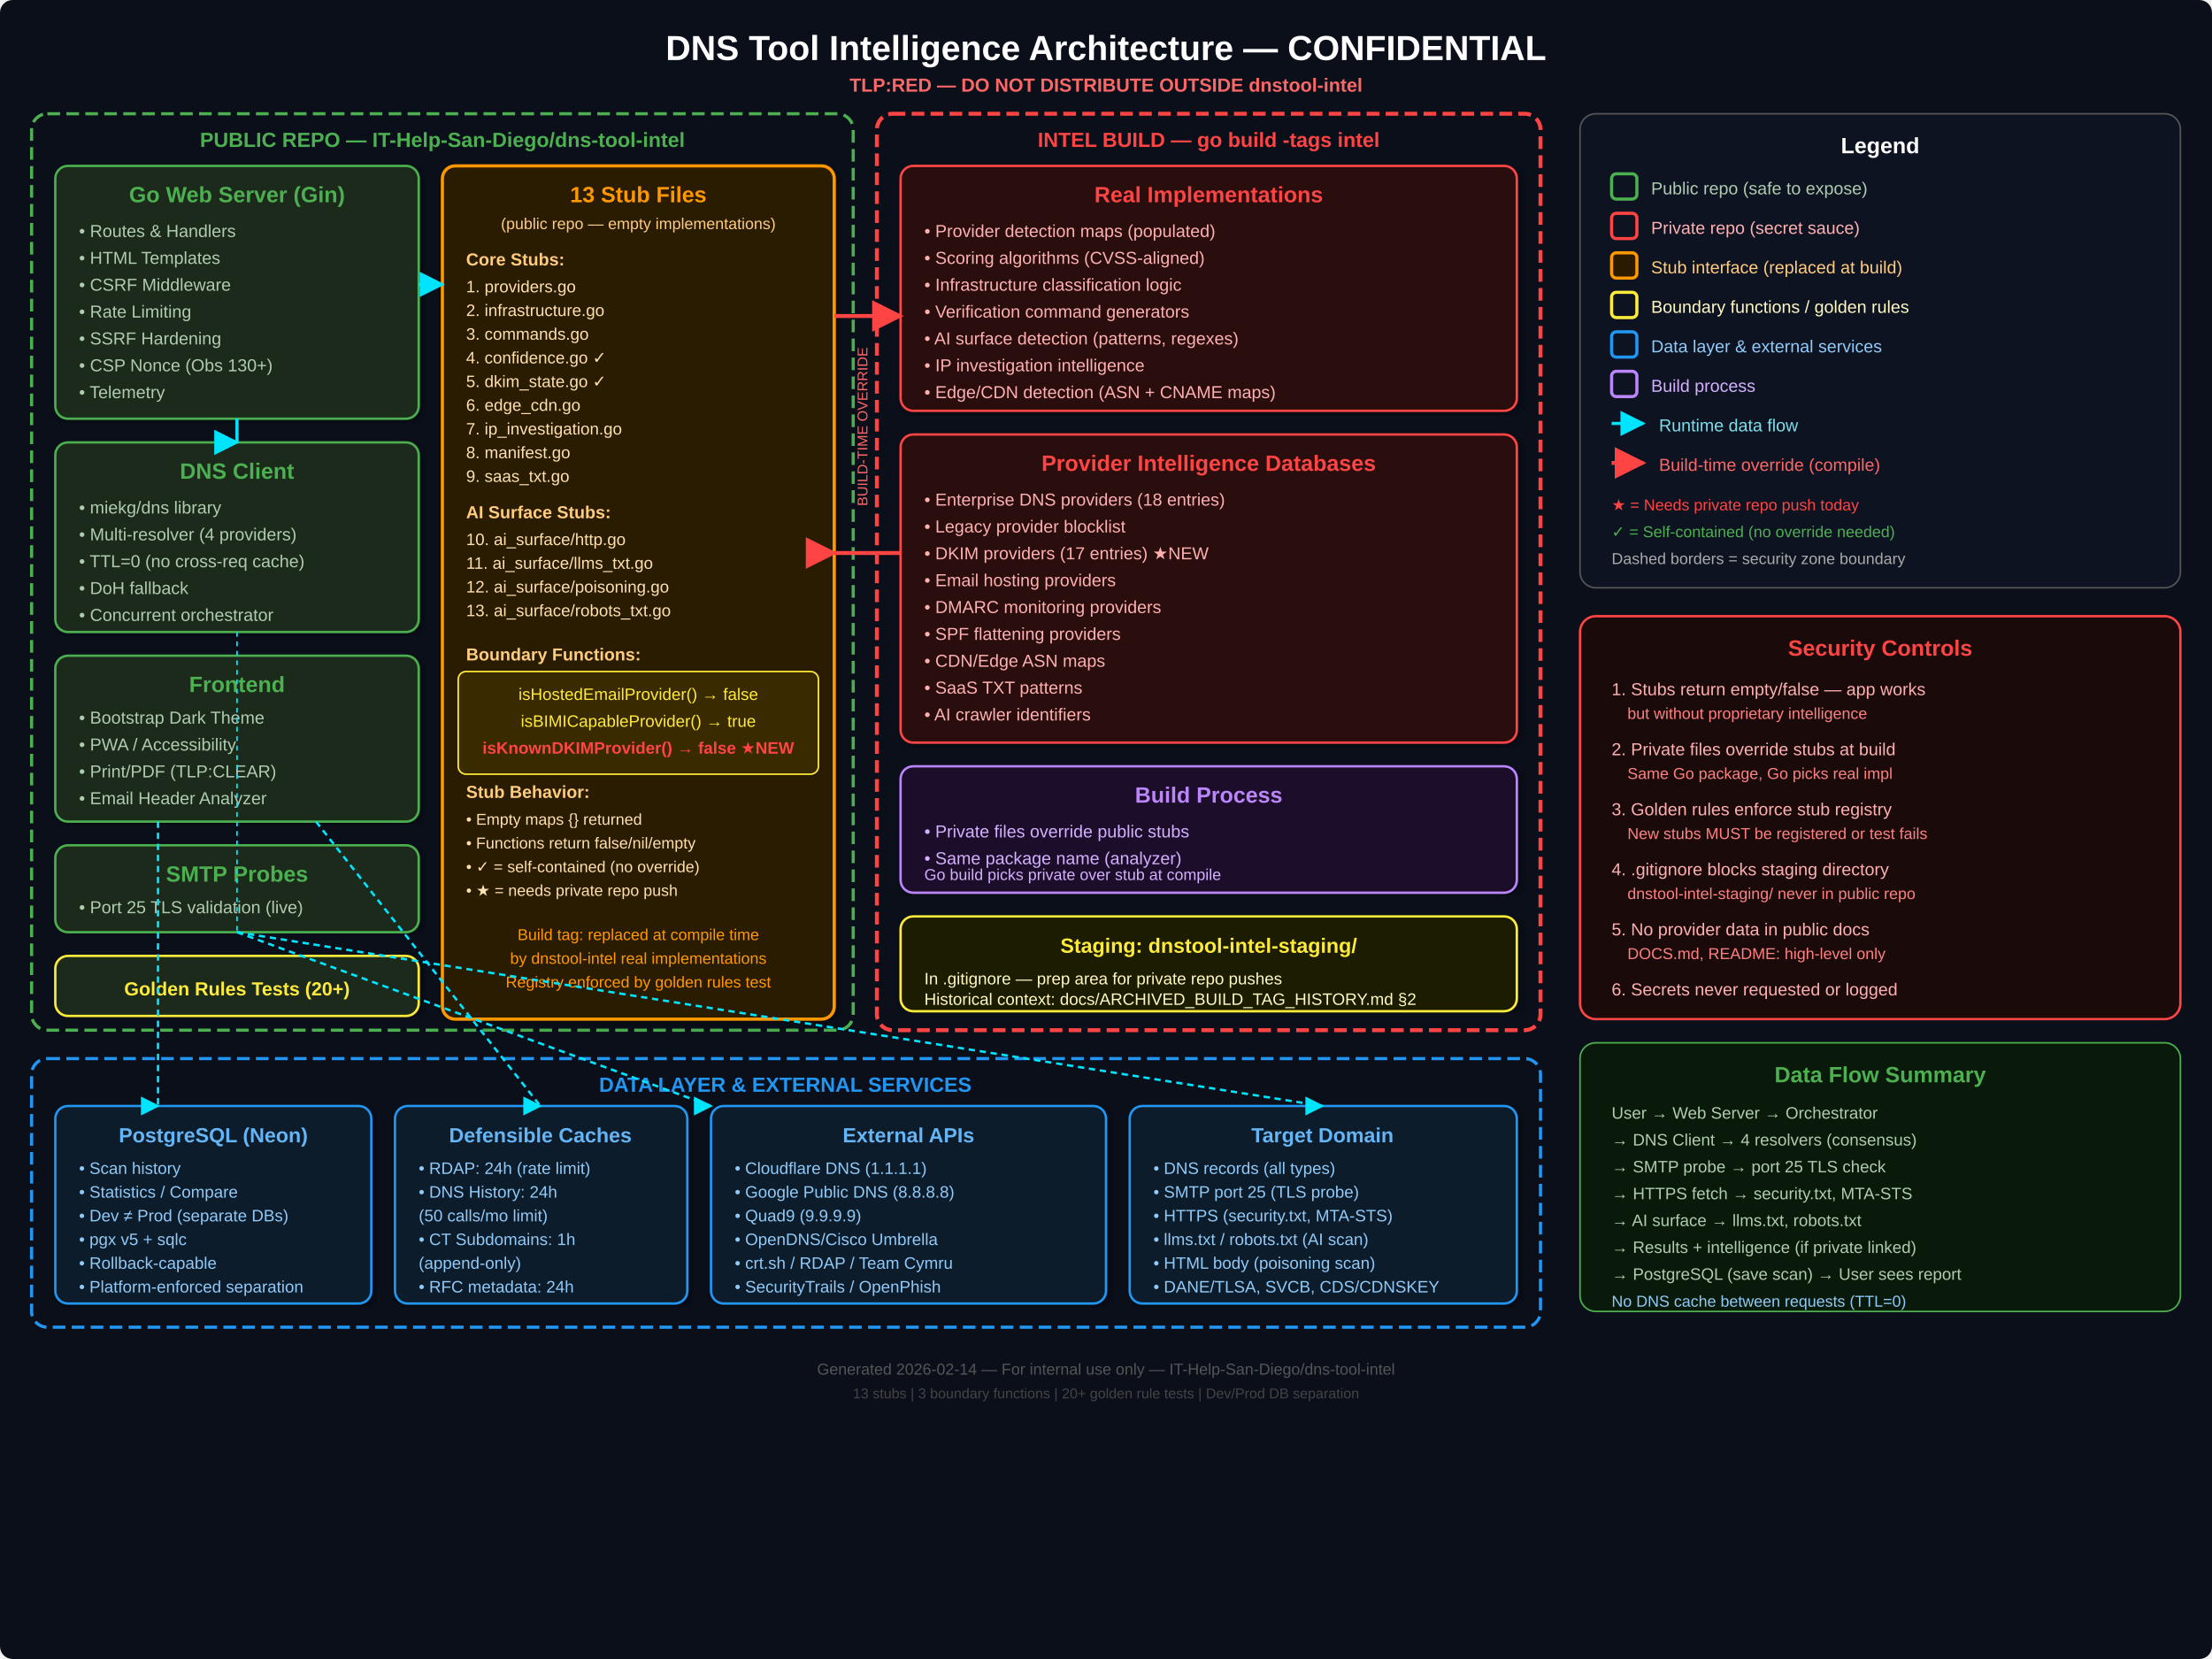
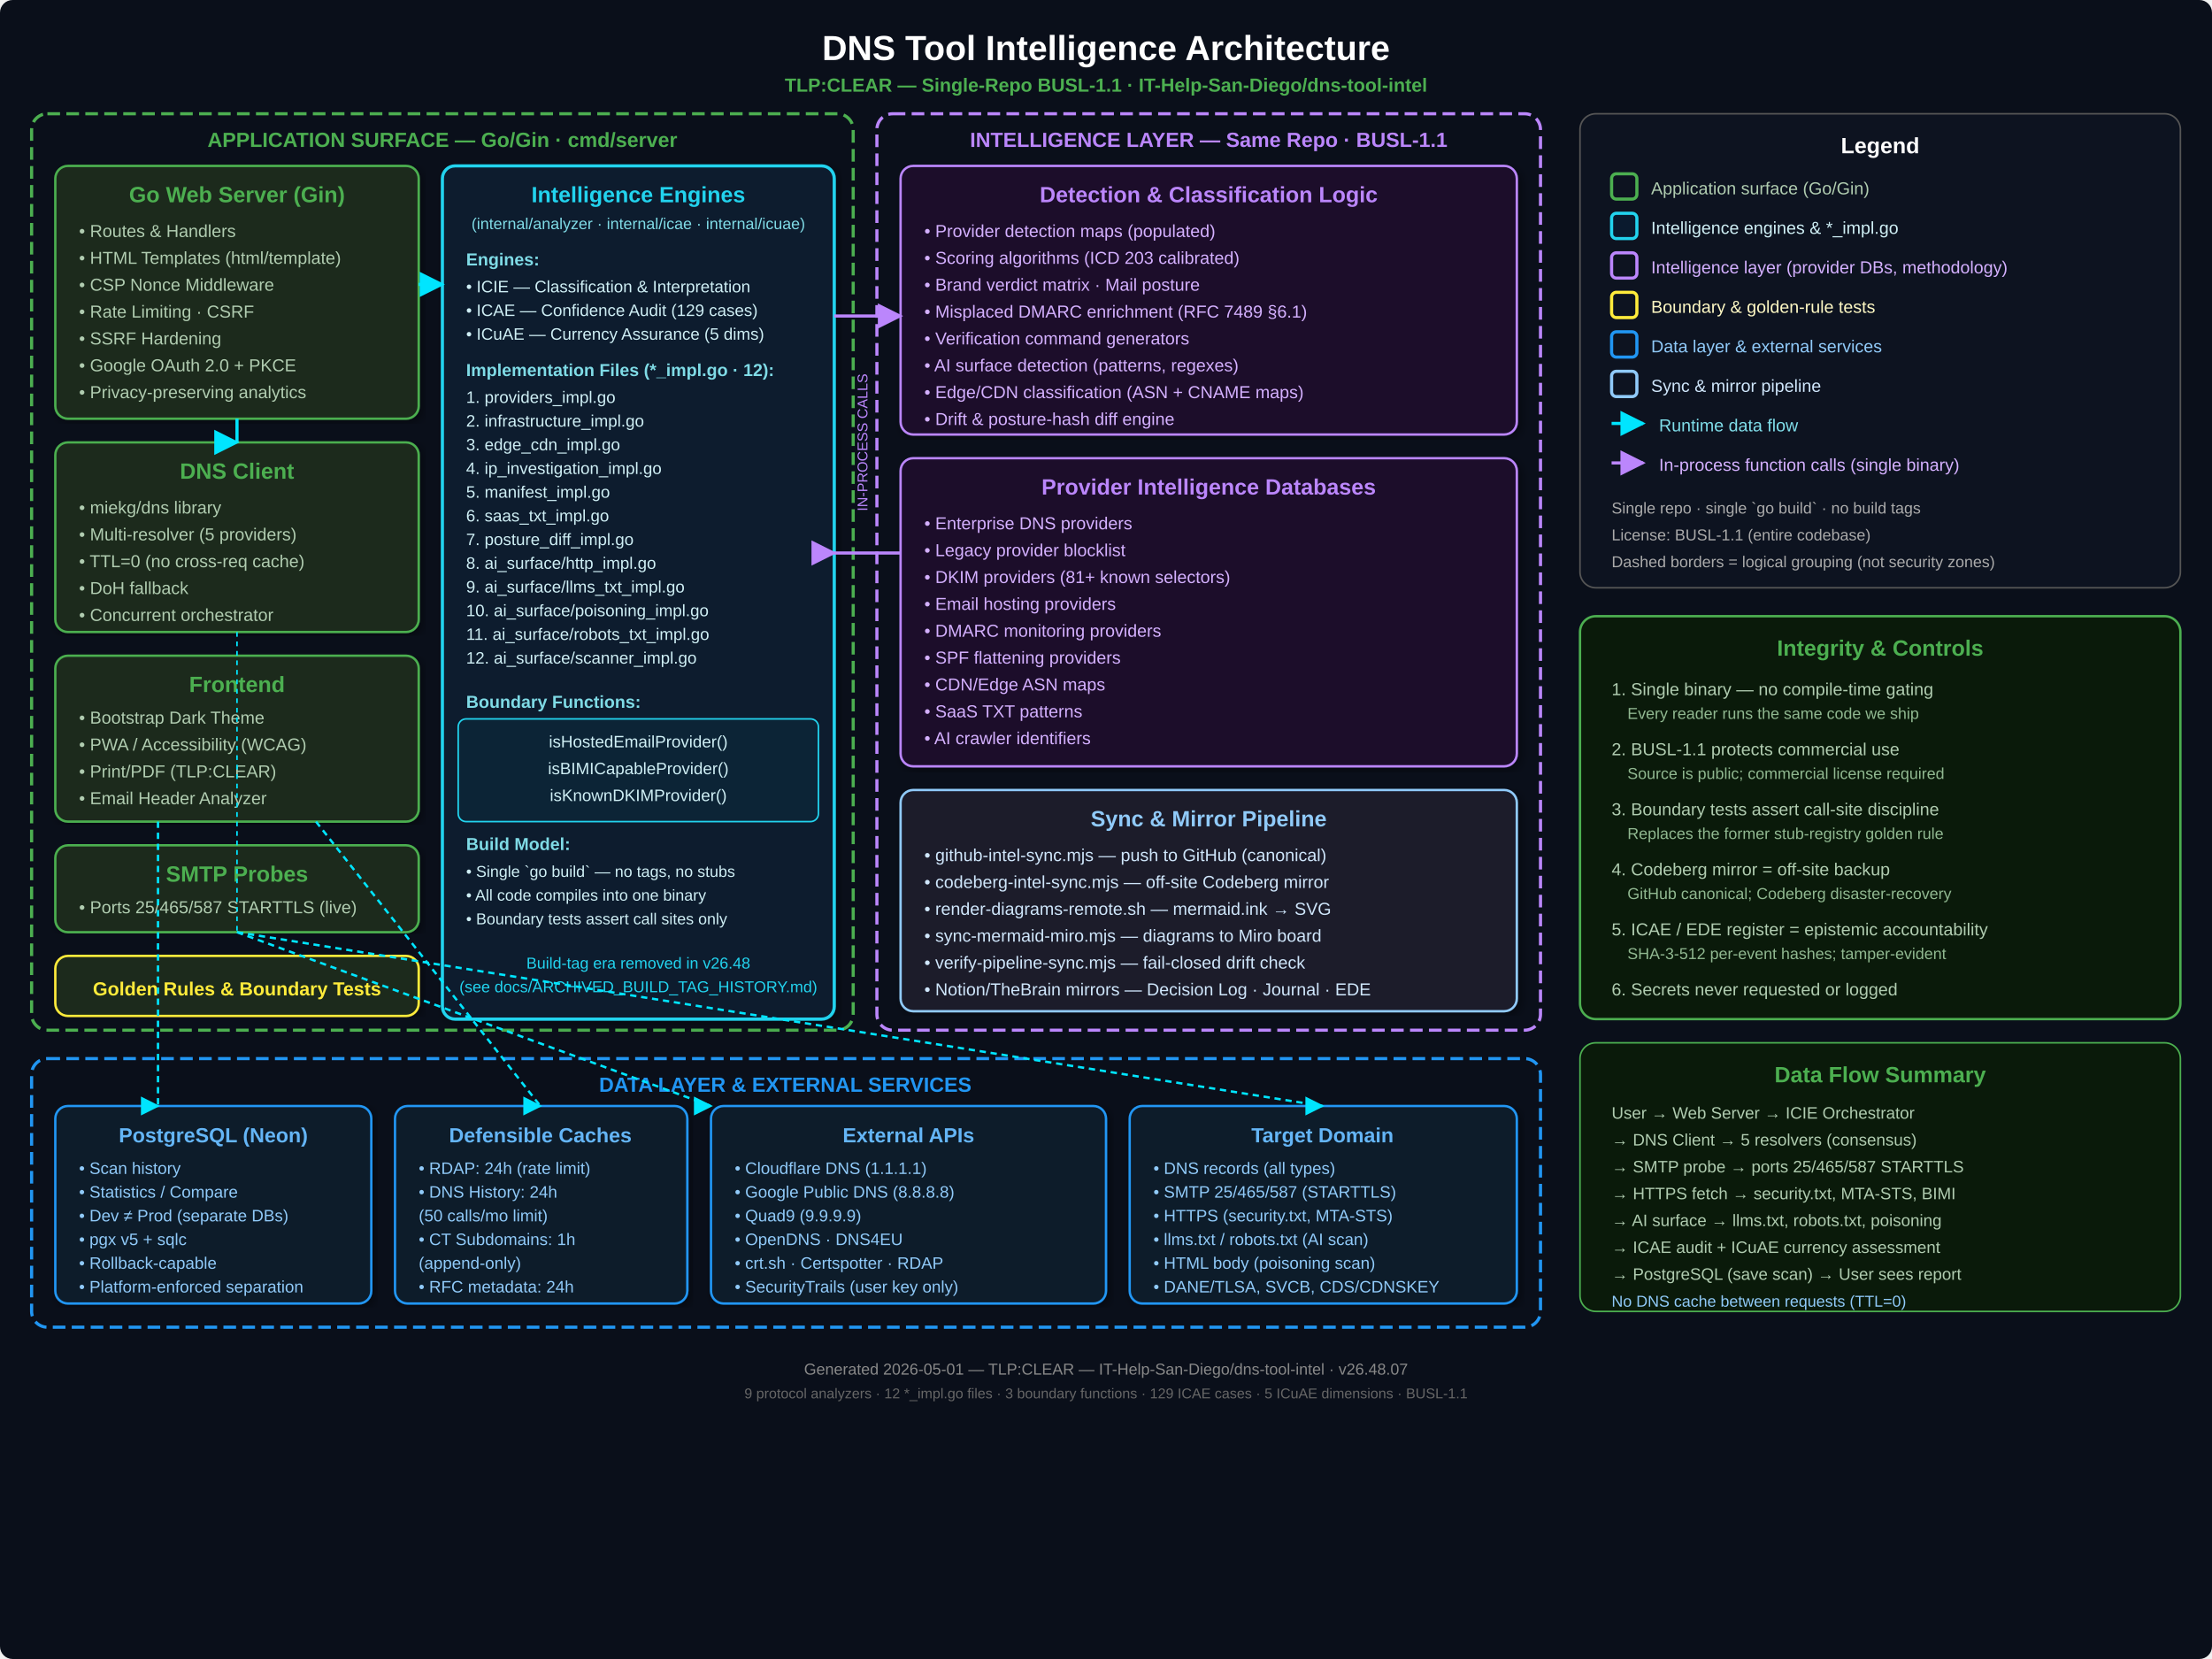
<svg xmlns="http://www.w3.org/2000/svg" viewBox="0 0 1400 1050" font-family="'Segoe UI', Arial, sans-serif">
  <defs>
    <filter id="shadow" x="-2%" y="-2%" width="104%" height="104%">
      <feDropShadow dx="2" dy="2" stdDeviation="3" flood-opacity="0.4" />
    </filter>
    <marker id="arrow" viewBox="0 0 10 10" refX="9" refY="5" markerWidth="8" markerHeight="8" orient="auto-start-auto">
      <path d="M 0 0 L 10 5 L 0 10 z" fill="#00e5ff" />
    </marker>
-     <marker id="arrowRed" viewBox="0 0 10 10" refX="9" refY="5" markerWidth="8" markerHeight="8" orient="auto-start-auto">
-       <path d="M 0 0 L 10 5 L 0 10 z" fill="#ff4444" />
-     </marker>
    <marker id="arrowGreen" viewBox="0 0 10 10" refX="9" refY="5" markerWidth="8" markerHeight="8" orient="auto-start-auto">
      <path d="M 0 0 L 10 5 L 0 10 z" fill="#4caf50" />
    </marker>
+     <marker id="arrowPurple" viewBox="0 0 10 10" refX="9" refY="5" markerWidth="8" markerHeight="8" orient="auto-start-auto">
+       <path d="M 0 0 L 10 5 L 0 10 z" fill="#bb86fc" />
+     </marker>
  </defs>
  <rect width="1400" height="1050" fill="#0a0f1a" rx="8" />
-   <text x="700" y="38" text-anchor="middle" fill="#ffffff" font-size="22" font-weight="bold">DNS Tool Intelligence Architecture — CONFIDENTIAL</text>
-   <text x="700" y="58" text-anchor="middle" fill="#ff6666" font-size="12" font-weight="bold">TLP:RED — DO NOT DISTRIBUTE OUTSIDE dnstool-intel</text>
+   <text x="700" y="38" text-anchor="middle" fill="#ffffff" font-size="22" font-weight="bold">DNS Tool Intelligence Architecture</text>
+   <text x="700" y="58" text-anchor="middle" fill="#4caf50" font-size="12" font-weight="bold">TLP:CLEAR — Single-Repo BUSL-1.1 · IT-Help-San-Diego/dns-tool-intel</text>
  <rect x="20" y="72" width="520" height="580" rx="10" fill="none" stroke="#4caf50" stroke-width="2" stroke-dasharray="8,4" />
-   <text x="280" y="93" text-anchor="middle" fill="#4caf50" font-size="13" font-weight="bold">PUBLIC REPO — IT-Help-San-Diego/dns-tool-intel</text>
+   <text x="280" y="93" text-anchor="middle" fill="#4caf50" font-size="13" font-weight="bold">APPLICATION SURFACE — Go/Gin · cmd/server</text>
  <rect x="35" y="105" width="230" height="160" rx="8" fill="#1a2a1a" stroke="#4caf50" stroke-width="1.5" filter="url(#shadow)" />
  <text x="150" y="128" text-anchor="middle" fill="#4caf50" font-size="14" font-weight="bold">Go Web Server (Gin)</text>
  <text x="50" y="150" fill="#b0ccb0" font-size="11">• Routes &amp; Handlers</text>
-   <text x="50" y="167" fill="#b0ccb0" font-size="11">• HTML Templates</text>
-   <text x="50" y="184" fill="#b0ccb0" font-size="11">• CSRF Middleware</text>
-   <text x="50" y="201" fill="#b0ccb0" font-size="11">• Rate Limiting</text>
+   <text x="50" y="167" fill="#b0ccb0" font-size="11">• HTML Templates (html/template)</text>
+   <text x="50" y="184" fill="#b0ccb0" font-size="11">• CSP Nonce Middleware</text>
+   <text x="50" y="201" fill="#b0ccb0" font-size="11">• Rate Limiting · CSRF</text>
  <text x="50" y="218" fill="#b0ccb0" font-size="11">• SSRF Hardening</text>
-   <text x="50" y="235" fill="#b0ccb0" font-size="11">• CSP Nonce (Obs 130+)</text>
-   <text x="50" y="252" fill="#b0ccb0" font-size="11">• Telemetry</text>
+   <text x="50" y="235" fill="#b0ccb0" font-size="11">• Google OAuth 2.0 + PKCE</text>
+   <text x="50" y="252" fill="#b0ccb0" font-size="11">• Privacy-preserving analytics</text>
  <rect x="35" y="280" width="230" height="120" rx="8" fill="#1a2a1a" stroke="#4caf50" stroke-width="1.5" filter="url(#shadow)" />
  <text x="150" y="303" text-anchor="middle" fill="#4caf50" font-size="14" font-weight="bold">DNS Client</text>
  <text x="50" y="325" fill="#b0ccb0" font-size="11">• miekg/dns library</text>
-   <text x="50" y="342" fill="#b0ccb0" font-size="11">• Multi-resolver (4 providers)</text>
+   <text x="50" y="342" fill="#b0ccb0" font-size="11">• Multi-resolver (5 providers)</text>
  <text x="50" y="359" fill="#b0ccb0" font-size="11">• TTL=0 (no cross-req cache)</text>
  <text x="50" y="376" fill="#b0ccb0" font-size="11">• DoH fallback</text>
  <text x="50" y="393" fill="#b0ccb0" font-size="11">• Concurrent orchestrator</text>
  <rect x="35" y="415" width="230" height="105" rx="8" fill="#1a2a1a" stroke="#4caf50" stroke-width="1.5" filter="url(#shadow)" />
  <text x="150" y="438" text-anchor="middle" fill="#4caf50" font-size="14" font-weight="bold">Frontend</text>
  <text x="50" y="458" fill="#b0ccb0" font-size="11">• Bootstrap Dark Theme</text>
-   <text x="50" y="475" fill="#b0ccb0" font-size="11">• PWA / Accessibility</text>
+   <text x="50" y="475" fill="#b0ccb0" font-size="11">• PWA / Accessibility (WCAG)</text>
  <text x="50" y="492" fill="#b0ccb0" font-size="11">• Print/PDF (TLP:CLEAR)</text>
  <text x="50" y="509" fill="#b0ccb0" font-size="11">• Email Header Analyzer</text>
  <rect x="35" y="535" width="230" height="55" rx="8" fill="#1a2a1a" stroke="#4caf50" stroke-width="1.5" filter="url(#shadow)" />
  <text x="150" y="558" text-anchor="middle" fill="#4caf50" font-size="14" font-weight="bold">SMTP Probes</text>
-   <text x="50" y="578" fill="#b0ccb0" font-size="11">• Port 25 TLS validation (live)</text>
+   <text x="50" y="578" fill="#b0ccb0" font-size="11">• Ports 25/465/587 STARTTLS (live)</text>
  <rect x="35" y="605" width="230" height="38" rx="8" fill="#1a2a1a" stroke="#ffeb3b" stroke-width="1.5" filter="url(#shadow)" />
-   <text x="150" y="630" text-anchor="middle" fill="#ffeb3b" font-size="12" font-weight="bold">Golden Rules Tests (20+)</text>
-   <rect x="280" y="105" width="248" height="540" rx="8" fill="#2a1a00" stroke="#ff9800" stroke-width="2" filter="url(#shadow)" />
-   <text x="404" y="128" text-anchor="middle" fill="#ff9800" font-size="14" font-weight="bold">13 Stub Files</text>
-   <text x="404" y="145" text-anchor="middle" fill="#ffcc80" font-size="10">(public repo — empty implementations)</text>
-   <text x="295" y="168" fill="#ffcc80" font-size="11" font-weight="bold">Core Stubs:</text>
-   <text x="295" y="185" fill="#ffe0b0" font-size="10.5"> 1. providers.go</text>
-   <text x="295" y="200" fill="#ffe0b0" font-size="10.5"> 2. infrastructure.go</text>
-   <text x="295" y="215" fill="#ffe0b0" font-size="10.5"> 3. commands.go</text>
-   <text x="295" y="230" fill="#ffe0b0" font-size="10.5"> 4. confidence.go ✓</text>
-   <text x="295" y="245" fill="#ffe0b0" font-size="10.5"> 5. dkim_state.go ✓</text>
-   <text x="295" y="260" fill="#ffe0b0" font-size="10.5"> 6. edge_cdn.go</text>
-   <text x="295" y="275" fill="#ffe0b0" font-size="10.5"> 7. ip_investigation.go</text>
-   <text x="295" y="290" fill="#ffe0b0" font-size="10.5"> 8. manifest.go</text>
-   <text x="295" y="305" fill="#ffe0b0" font-size="10.5"> 9. saas_txt.go</text>
-   <text x="295" y="328" fill="#ffcc80" font-size="11" font-weight="bold">AI Surface Stubs:</text>
-   <text x="295" y="345" fill="#ffe0b0" font-size="10.5">10. ai_surface/http.go</text>
-   <text x="295" y="360" fill="#ffe0b0" font-size="10.5">11. ai_surface/llms_txt.go</text>
-   <text x="295" y="375" fill="#ffe0b0" font-size="10.5">12. ai_surface/poisoning.go</text>
-   <text x="295" y="390" fill="#ffe0b0" font-size="10.5">13. ai_surface/robots_txt.go</text>
-   <text x="295" y="418" fill="#ffcc80" font-size="11" font-weight="bold">Boundary Functions:</text>
-   <rect x="290" y="425" width="228" height="65" rx="5" fill="#3a2a00" stroke="#ffeb3b" stroke-width="1" />
-   <text x="404" y="443" text-anchor="middle" fill="#ffeb3b" font-size="10.5">isHostedEmailProvider() → false</text>
-   <text x="404" y="460" text-anchor="middle" fill="#ffeb3b" font-size="10.5">isBIMICapableProvider() → true</text>
-   <text x="404" y="477" text-anchor="middle" fill="#ff4444" font-size="10.5" font-weight="bold">isKnownDKIMProvider() → false ★NEW</text>
-   <text x="295" y="505" fill="#ffcc80" font-size="11" font-weight="bold">Stub Behavior:</text>
-   <text x="295" y="522" fill="#ffe0b0" font-size="10">• Empty maps {} returned</text>
-   <text x="295" y="537" fill="#ffe0b0" font-size="10">• Functions return false/nil/empty</text>
-   <text x="295" y="552" fill="#ffe0b0" font-size="10">• ✓ = self-contained (no override)</text>
-   <text x="295" y="567" fill="#ffe0b0" font-size="10">• ★ = needs private repo push</text>
-   <text x="404" y="595" text-anchor="middle" fill="#ff9800" font-size="10">Build tag: replaced at compile time</text>
-   <text x="404" y="610" text-anchor="middle" fill="#ff9800" font-size="10">by dnstool-intel real implementations</text>
-   <text x="404" y="625" text-anchor="middle" fill="#ff9800" font-size="10">Registry enforced by golden rules test</text>
-   <rect x="555" y="72" width="420" height="580" rx="10" fill="none" stroke="#ff4444" stroke-width="2.5" stroke-dasharray="8,4" />
-   <text x="765" y="93" text-anchor="middle" fill="#ff4444" font-size="13" font-weight="bold">INTEL BUILD — go build -tags intel</text>
-   <rect x="570" y="105" width="390" height="155" rx="8" fill="#2a0a0a" stroke="#ff4444" stroke-width="1.5" filter="url(#shadow)" />
-   <text x="765" y="128" text-anchor="middle" fill="#ff4444" font-size="14" font-weight="bold">Real Implementations</text>
-   <text x="585" y="150" fill="#ffb0b0" font-size="11">• Provider detection maps (populated)</text>
-   <text x="585" y="167" fill="#ffb0b0" font-size="11">• Scoring algorithms (CVSS-aligned)</text>
-   <text x="585" y="184" fill="#ffb0b0" font-size="11">• Infrastructure classification logic</text>
-   <text x="585" y="201" fill="#ffb0b0" font-size="11">• Verification command generators</text>
-   <text x="585" y="218" fill="#ffb0b0" font-size="11">• AI surface detection (patterns, regexes)</text>
-   <text x="585" y="235" fill="#ffb0b0" font-size="11">• IP investigation intelligence</text>
-   <text x="585" y="252" fill="#ffb0b0" font-size="11">• Edge/CDN detection (ASN + CNAME maps)</text>
-   <rect x="570" y="275" width="390" height="195" rx="8" fill="#2a0a0a" stroke="#ff4444" stroke-width="1.5" filter="url(#shadow)" />
-   <text x="765" y="298" text-anchor="middle" fill="#ff4444" font-size="14" font-weight="bold">Provider Intelligence Databases</text>
-   <text x="585" y="320" fill="#ffb0b0" font-size="11">• Enterprise DNS providers (18 entries)</text>
-   <text x="585" y="337" fill="#ffb0b0" font-size="11">• Legacy provider blocklist</text>
-   <text x="585" y="354" fill="#ffb0b0" font-size="11">• DKIM providers (17 entries) ★NEW</text>
-   <text x="585" y="371" fill="#ffb0b0" font-size="11">• Email hosting providers</text>
-   <text x="585" y="388" fill="#ffb0b0" font-size="11">• DMARC monitoring providers</text>
-   <text x="585" y="405" fill="#ffb0b0" font-size="11">• SPF flattening providers</text>
-   <text x="585" y="422" fill="#ffb0b0" font-size="11">• CDN/Edge ASN maps</text>
-   <text x="585" y="439" fill="#ffb0b0" font-size="11">• SaaS TXT patterns</text>
-   <text x="585" y="456" fill="#ffb0b0" font-size="11">• AI crawler identifiers</text>
-   <rect x="570" y="485" width="390" height="80" rx="8" fill="#1a0a2a" stroke="#bb86fc" stroke-width="1.5" filter="url(#shadow)" />
-   <text x="765" y="508" text-anchor="middle" fill="#bb86fc" font-size="14" font-weight="bold">Build Process</text>
-   <text x="585" y="530" fill="#d4b0ff" font-size="11">• Private files override public stubs</text>
-   <text x="585" y="547" fill="#d4b0ff" font-size="11">• Same package name (analyzer)</text>
-   <text x="585" y="557" fill="#d4b0ff" font-size="10">  Go build picks private over stub at compile</text>
-   <rect x="570" y="580" width="390" height="60" rx="8" fill="#1a1a00" stroke="#ffeb3b" stroke-width="1.5" filter="url(#shadow)" />
-   <text x="765" y="603" text-anchor="middle" fill="#ffeb3b" font-size="13" font-weight="bold">Staging: dnstool-intel-staging/</text>
-   <text x="585" y="623" fill="#fff9c4" font-size="10.5">In .gitignore — prep area for private repo pushes</text>
-   <text x="585" y="636" fill="#fff9c4" font-size="10.5">Historical context: docs/ARCHIVED_BUILD_TAG_HISTORY.md §2</text>
+   <text x="150" y="630" text-anchor="middle" fill="#ffeb3b" font-size="12" font-weight="bold">Golden Rules &amp; Boundary Tests</text>
+   <rect x="280" y="105" width="248" height="540" rx="8" fill="#0a1a2e" stroke="#22d3ee" stroke-width="2" filter="url(#shadow)" />
+   <text x="404" y="128" text-anchor="middle" fill="#22d3ee" font-size="14" font-weight="bold">Intelligence Engines</text>
+   <text x="404" y="145" text-anchor="middle" fill="#7fdbe6" font-size="10">(internal/analyzer · internal/icae · internal/icuae)</text>
+   <text x="295" y="168" fill="#7fdbe6" font-size="11" font-weight="bold">Engines:</text>
+   <text x="295" y="185" fill="#cfeff5" font-size="10.5">• ICIE — Classification &amp; Interpretation</text>
+   <text x="295" y="200" fill="#cfeff5" font-size="10.5">• ICAE — Confidence Audit (129 cases)</text>
+   <text x="295" y="215" fill="#cfeff5" font-size="10.5">• ICuAE — Currency Assurance (5 dims)</text>
+   <text x="295" y="238" fill="#7fdbe6" font-size="11" font-weight="bold">Implementation Files (*_impl.go · 12):</text>
+   <text x="295" y="255" fill="#cfeff5" font-size="10.5"> 1. providers_impl.go</text>
+   <text x="295" y="270" fill="#cfeff5" font-size="10.5"> 2. infrastructure_impl.go</text>
+   <text x="295" y="285" fill="#cfeff5" font-size="10.5"> 3. edge_cdn_impl.go</text>
+   <text x="295" y="300" fill="#cfeff5" font-size="10.5"> 4. ip_investigation_impl.go</text>
+   <text x="295" y="315" fill="#cfeff5" font-size="10.5"> 5. manifest_impl.go</text>
+   <text x="295" y="330" fill="#cfeff5" font-size="10.5"> 6. saas_txt_impl.go</text>
+   <text x="295" y="345" fill="#cfeff5" font-size="10.5"> 7. posture_diff_impl.go</text>
+   <text x="295" y="360" fill="#cfeff5" font-size="10.5"> 8. ai_surface/http_impl.go</text>
+   <text x="295" y="375" fill="#cfeff5" font-size="10.5"> 9. ai_surface/llms_txt_impl.go</text>
+   <text x="295" y="390" fill="#cfeff5" font-size="10.5">10. ai_surface/poisoning_impl.go</text>
+   <text x="295" y="405" fill="#cfeff5" font-size="10.5">11. ai_surface/robots_txt_impl.go</text>
+   <text x="295" y="420" fill="#cfeff5" font-size="10.5">12. ai_surface/scanner_impl.go</text>
+   <text x="295" y="448" fill="#7fdbe6" font-size="11" font-weight="bold">Boundary Functions:</text>
+   <rect x="290" y="455" width="228" height="65" rx="5" fill="#0c2436" stroke="#22d3ee" stroke-width="1" />
+   <text x="404" y="473" text-anchor="middle" fill="#cfeff5" font-size="10.5">isHostedEmailProvider()</text>
+   <text x="404" y="490" text-anchor="middle" fill="#cfeff5" font-size="10.5">isBIMICapableProvider()</text>
+   <text x="404" y="507" text-anchor="middle" fill="#cfeff5" font-size="10.5">isKnownDKIMProvider()</text>
+   <text x="295" y="538" fill="#7fdbe6" font-size="11" font-weight="bold">Build Model:</text>
+   <text x="295" y="555" fill="#cfeff5" font-size="10">• Single `go build` — no tags, no stubs</text>
+   <text x="295" y="570" fill="#cfeff5" font-size="10">• All code compiles into one binary</text>
+   <text x="295" y="585" fill="#cfeff5" font-size="10">• Boundary tests assert call sites only</text>
+   <text x="404" y="613" text-anchor="middle" fill="#22d3ee" font-size="10">Build-tag era removed in v26.48</text>
+   <text x="404" y="628" text-anchor="middle" fill="#22d3ee" font-size="10">(see docs/ARCHIVED_BUILD_TAG_HISTORY.md)</text>
+   <rect x="555" y="72" width="420" height="580" rx="10" fill="none" stroke="#bb86fc" stroke-width="2" stroke-dasharray="8,4" />
+   <text x="765" y="93" text-anchor="middle" fill="#bb86fc" font-size="13" font-weight="bold">INTELLIGENCE LAYER — Same Repo · BUSL-1.1</text>
+   <rect x="570" y="105" width="390" height="170" rx="8" fill="#1a0a2a" stroke="#bb86fc" stroke-width="1.5" filter="url(#shadow)" />
+   <text x="765" y="128" text-anchor="middle" fill="#bb86fc" font-size="14" font-weight="bold">Detection &amp; Classification Logic</text>
+   <text x="585" y="150" fill="#d4b0ff" font-size="11">• Provider detection maps (populated)</text>
+   <text x="585" y="167" fill="#d4b0ff" font-size="11">• Scoring algorithms (ICD 203 calibrated)</text>
+   <text x="585" y="184" fill="#d4b0ff" font-size="11">• Brand verdict matrix · Mail posture</text>
+   <text x="585" y="201" fill="#d4b0ff" font-size="11">• Misplaced DMARC enrichment (RFC 7489 §6.1)</text>
+   <text x="585" y="218" fill="#d4b0ff" font-size="11">• Verification command generators</text>
+   <text x="585" y="235" fill="#d4b0ff" font-size="11">• AI surface detection (patterns, regexes)</text>
+   <text x="585" y="252" fill="#d4b0ff" font-size="11">• Edge/CDN classification (ASN + CNAME maps)</text>
+   <text x="585" y="269" fill="#d4b0ff" font-size="11">• Drift &amp; posture-hash diff engine</text>
+   <rect x="570" y="290" width="390" height="195" rx="8" fill="#1a0a2a" stroke="#bb86fc" stroke-width="1.5" filter="url(#shadow)" />
+   <text x="765" y="313" text-anchor="middle" fill="#bb86fc" font-size="14" font-weight="bold">Provider Intelligence Databases</text>
+   <text x="585" y="335" fill="#d4b0ff" font-size="11">• Enterprise DNS providers</text>
+   <text x="585" y="352" fill="#d4b0ff" font-size="11">• Legacy provider blocklist</text>
+   <text x="585" y="369" fill="#d4b0ff" font-size="11">• DKIM providers (81+ known selectors)</text>
+   <text x="585" y="386" fill="#d4b0ff" font-size="11">• Email hosting providers</text>
+   <text x="585" y="403" fill="#d4b0ff" font-size="11">• DMARC monitoring providers</text>
+   <text x="585" y="420" fill="#d4b0ff" font-size="11">• SPF flattening providers</text>
+   <text x="585" y="437" fill="#d4b0ff" font-size="11">• CDN/Edge ASN maps</text>
+   <text x="585" y="454" fill="#d4b0ff" font-size="11">• SaaS TXT patterns</text>
+   <text x="585" y="471" fill="#d4b0ff" font-size="11">• AI crawler identifiers</text>
+   <rect x="570" y="500" width="390" height="140" rx="8" fill="#1a1a2a" stroke="#90caf9" stroke-width="1.5" filter="url(#shadow)" />
+   <text x="765" y="523" text-anchor="middle" fill="#90caf9" font-size="14" font-weight="bold">Sync &amp; Mirror Pipeline</text>
+   <text x="585" y="545" fill="#cfe6fb" font-size="11">• github-intel-sync.mjs — push to GitHub (canonical)</text>
+   <text x="585" y="562" fill="#cfe6fb" font-size="11">• codeberg-intel-sync.mjs — off-site Codeberg mirror</text>
+   <text x="585" y="579" fill="#cfe6fb" font-size="11">• render-diagrams-remote.sh — mermaid.ink → SVG</text>
+   <text x="585" y="596" fill="#cfe6fb" font-size="11">• sync-mermaid-miro.mjs — diagrams to Miro board</text>
+   <text x="585" y="613" fill="#cfe6fb" font-size="11">• verify-pipeline-sync.mjs — fail-closed drift check</text>
+   <text x="585" y="630" fill="#cfe6fb" font-size="11">• Notion/TheBrain mirrors — Decision Log · Journal · EDE</text>
  <rect x="20" y="670" width="955" height="170" rx="10" fill="none" stroke="#2196f3" stroke-width="2" stroke-dasharray="8,4" />
  <text x="497" y="691" text-anchor="middle" fill="#2196f3" font-size="13" font-weight="bold">DATA LAYER &amp; EXTERNAL SERVICES</text>
  <rect x="35" y="700" width="200" height="125" rx="8" fill="#0a1a2a" stroke="#2196f3" stroke-width="1.5" filter="url(#shadow)" />
  <text x="135" y="723" text-anchor="middle" fill="#64b5f6" font-size="13" font-weight="bold">PostgreSQL (Neon)</text>
  <text x="50" y="743" fill="#90caf9" font-size="10.5">• Scan history</text>
  <text x="50" y="758" fill="#90caf9" font-size="10.5">• Statistics / Compare</text>
  <text x="50" y="773" fill="#90caf9" font-size="10.5">• Dev ≠ Prod (separate DBs)</text>
  <text x="50" y="788" fill="#90caf9" font-size="10.5">• pgx v5 + sqlc</text>
  <text x="50" y="803" fill="#90caf9" font-size="10.5">• Rollback-capable</text>
  <text x="50" y="818" fill="#90caf9" font-size="10.5">• Platform-enforced separation</text>
  <rect x="250" y="700" width="185" height="125" rx="8" fill="#0a1a2a" stroke="#2196f3" stroke-width="1.5" filter="url(#shadow)" />
  <text x="342" y="723" text-anchor="middle" fill="#64b5f6" font-size="13" font-weight="bold">Defensible Caches</text>
  <text x="265" y="743" fill="#90caf9" font-size="10.5">• RDAP: 24h (rate limit)</text>
  <text x="265" y="758" fill="#90caf9" font-size="10.5">• DNS History: 24h</text>
  <text x="265" y="773" fill="#90caf9" font-size="10.5">  (50 calls/mo limit)</text>
  <text x="265" y="788" fill="#90caf9" font-size="10.5">• CT Subdomains: 1h</text>
  <text x="265" y="803" fill="#90caf9" font-size="10.5">  (append-only)</text>
  <text x="265" y="818" fill="#90caf9" font-size="10.5">• RFC metadata: 24h</text>
  <rect x="450" y="700" width="250" height="125" rx="8" fill="#0a1a2a" stroke="#2196f3" stroke-width="1.5" filter="url(#shadow)" />
  <text x="575" y="723" text-anchor="middle" fill="#64b5f6" font-size="13" font-weight="bold">External APIs</text>
  <text x="465" y="743" fill="#90caf9" font-size="10.5">• Cloudflare DNS (1.1.1.1)</text>
  <text x="465" y="758" fill="#90caf9" font-size="10.5">• Google Public DNS (8.8.8.8)</text>
  <text x="465" y="773" fill="#90caf9" font-size="10.5">• Quad9 (9.9.9.9)</text>
-   <text x="465" y="788" fill="#90caf9" font-size="10.5">• OpenDNS/Cisco Umbrella</text>
-   <text x="465" y="803" fill="#90caf9" font-size="10.5">• crt.sh / RDAP / Team Cymru</text>
-   <text x="465" y="818" fill="#90caf9" font-size="10.5">• SecurityTrails / OpenPhish</text>
+   <text x="465" y="788" fill="#90caf9" font-size="10.5">• OpenDNS · DNS4EU</text>
+   <text x="465" y="803" fill="#90caf9" font-size="10.5">• crt.sh · Certspotter · RDAP</text>
+   <text x="465" y="818" fill="#90caf9" font-size="10.5">• SecurityTrails (user key only)</text>
  <rect x="715" y="700" width="245" height="125" rx="8" fill="#0a1a2a" stroke="#2196f3" stroke-width="1.5" filter="url(#shadow)" />
  <text x="837" y="723" text-anchor="middle" fill="#64b5f6" font-size="13" font-weight="bold">Target Domain</text>
  <text x="730" y="743" fill="#90caf9" font-size="10.5">• DNS records (all types)</text>
-   <text x="730" y="758" fill="#90caf9" font-size="10.5">• SMTP port 25 (TLS probe)</text>
+   <text x="730" y="758" fill="#90caf9" font-size="10.5">• SMTP 25/465/587 (STARTTLS)</text>
  <text x="730" y="773" fill="#90caf9" font-size="10.5">• HTTPS (security.txt, MTA-STS)</text>
  <text x="730" y="788" fill="#90caf9" font-size="10.5">• llms.txt / robots.txt (AI scan)</text>
  <text x="730" y="803" fill="#90caf9" font-size="10.5">• HTML body (poisoning scan)</text>
  <text x="730" y="818" fill="#90caf9" font-size="10.5">• DANE/TLSA, SVCB, CDS/CDNSKEY</text>
  <line x1="265" y1="180" x2="280" y2="180" stroke="#00e5ff" stroke-width="2" marker-end="url(#arrow)" />
  <line x1="150" y1="265" x2="150" y2="280" stroke="#00e5ff" stroke-width="2" marker-end="url(#arrow)" />
  <line x1="100" y1="520" x2="100" y2="700" stroke="#00e5ff" stroke-width="1.5" marker-end="url(#arrow)" stroke-dasharray="4,3" />
  <line x1="200" y1="520" x2="342" y2="700" stroke="#00e5ff" stroke-width="1.5" marker-end="url(#arrow)" stroke-dasharray="4,3" />
  <line x1="150" y1="400" x2="150" y2="590" stroke="#00e5ff" stroke-width="1" stroke-dasharray="3,3" />
  <line x1="150" y1="590" x2="450" y2="700" stroke="#00e5ff" stroke-width="1.5" marker-end="url(#arrow)" stroke-dasharray="4,3" />
  <line x1="150" y1="590" x2="837" y2="700" stroke="#00e5ff" stroke-width="1.5" marker-end="url(#arrow)" stroke-dasharray="4,3" />
-   <line x1="528" y1="200" x2="570" y2="200" stroke="#ff4444" stroke-width="2.5" marker-end="url(#arrowRed)" />
-   <line x1="570" y1="350" x2="528" y2="350" stroke="#ff4444" stroke-width="2.5" marker-end="url(#arrowRed)" />
-   <text x="549" y="270" text-anchor="middle" fill="#ff6666" font-size="9" transform="rotate(-90,549,270)">BUILD-TIME OVERRIDE</text>
+   <line x1="528" y1="200" x2="570" y2="200" stroke="#bb86fc" stroke-width="2" marker-end="url(#arrowPurple)" />
+   <line x1="570" y1="350" x2="528" y2="350" stroke="#bb86fc" stroke-width="2" marker-end="url(#arrowPurple)" />
+   <text x="549" y="280" text-anchor="middle" fill="#bb86fc" font-size="9" transform="rotate(-90,549,280)">IN-PROCESS CALLS</text>
  <rect x="1000" y="72" width="380" height="300" rx="10" fill="#0d1320" stroke="#555" stroke-width="1" />
  <text x="1190" y="97" text-anchor="middle" fill="#ffffff" font-size="14" font-weight="bold">Legend</text>
  <rect x="1020" y="110" width="16" height="16" rx="3" fill="none" stroke="#4caf50" stroke-width="2" />
-   <text x="1045" y="123" fill="#b0ccb0" font-size="11">Public repo (safe to expose)</text>
-   <rect x="1020" y="135" width="16" height="16" rx="3" fill="none" stroke="#ff4444" stroke-width="2" />
-   <text x="1045" y="148" fill="#ffb0b0" font-size="11">Private repo (secret sauce)</text>
-   <rect x="1020" y="160" width="16" height="16" rx="3" fill="#2a1a00" stroke="#ff9800" stroke-width="2" />
-   <text x="1045" y="173" fill="#ffcc80" font-size="11">Stub interface (replaced at build)</text>
+   <text x="1045" y="123" fill="#b0ccb0" font-size="11">Application surface (Go/Gin)</text>
+   <rect x="1020" y="135" width="16" height="16" rx="3" fill="#0a1a2e" stroke="#22d3ee" stroke-width="2" />
+   <text x="1045" y="148" fill="#cfeff5" font-size="11">Intelligence engines &amp; *_impl.go</text>
+   <rect x="1020" y="160" width="16" height="16" rx="3" fill="none" stroke="#bb86fc" stroke-width="2" />
+   <text x="1045" y="173" fill="#d4b0ff" font-size="11">Intelligence layer (provider DBs, methodology)</text>
  <rect x="1020" y="185" width="16" height="16" rx="3" fill="none" stroke="#ffeb3b" stroke-width="2" />
-   <text x="1045" y="198" fill="#fff9c4" font-size="11">Boundary functions / golden rules</text>
+   <text x="1045" y="198" fill="#fff9c4" font-size="11">Boundary &amp; golden-rule tests</text>
  <rect x="1020" y="210" width="16" height="16" rx="3" fill="none" stroke="#2196f3" stroke-width="2" />
  <text x="1045" y="223" fill="#90caf9" font-size="11">Data layer &amp; external services</text>
-   <rect x="1020" y="235" width="16" height="16" rx="3" fill="none" stroke="#bb86fc" stroke-width="2" />
-   <text x="1045" y="248" fill="#d4b0ff" font-size="11">Build process</text>
+   <rect x="1020" y="235" width="16" height="16" rx="3" fill="none" stroke="#90caf9" stroke-width="2" />
+   <text x="1045" y="248" fill="#cfe6fb" font-size="11">Sync &amp; mirror pipeline</text>
  <line x1="1020" y1="268" x2="1040" y2="268" stroke="#00e5ff" stroke-width="2" marker-end="url(#arrow)" />
  <text x="1050" y="273" fill="#80deea" font-size="11">Runtime data flow</text>
-   <line x1="1020" y1="293" x2="1040" y2="293" stroke="#ff4444" stroke-width="2.5" marker-end="url(#arrowRed)" />
-   <text x="1050" y="298" fill="#ff6666" font-size="11">Build-time override (compile)</text>
-   <text x="1020" y="323" fill="#ff4444" font-size="10">★ = Needs private repo push today</text>
-   <text x="1020" y="340" fill="#4caf50" font-size="10">✓ = Self-contained (no override needed)</text>
-   <text x="1020" y="357" fill="#aaaaaa" font-size="10">Dashed borders = security zone boundary</text>
-   <rect x="1000" y="390" width="380" height="255" rx="10" fill="#1a0a0a" stroke="#ff4444" stroke-width="1.5" />
-   <text x="1190" y="415" text-anchor="middle" fill="#ff4444" font-size="14" font-weight="bold">Security Controls</text>
-   <text x="1020" y="440" fill="#ffb0b0" font-size="11">1. Stubs return empty/false — app works</text>
-   <text x="1030" y="455" fill="#ff8080" font-size="10">   but without proprietary intelligence</text>
-   <text x="1020" y="478" fill="#ffb0b0" font-size="11">2. Private files override stubs at build</text>
-   <text x="1030" y="493" fill="#ff8080" font-size="10">   Same Go package, Go picks real impl</text>
-   <text x="1020" y="516" fill="#ffb0b0" font-size="11">3. Golden rules enforce stub registry</text>
-   <text x="1030" y="531" fill="#ff8080" font-size="10">   New stubs MUST be registered or test fails</text>
-   <text x="1020" y="554" fill="#ffb0b0" font-size="11">4. .gitignore blocks staging directory</text>
-   <text x="1030" y="569" fill="#ff8080" font-size="10">   dnstool-intel-staging/ never in public repo</text>
-   <text x="1020" y="592" fill="#ffb0b0" font-size="11">5. No provider data in public docs</text>
-   <text x="1030" y="607" fill="#ff8080" font-size="10">   DOCS.md, README: high-level only</text>
-   <text x="1020" y="630" fill="#ffb0b0" font-size="11">6. Secrets never requested or logged</text>
+   <line x1="1020" y1="293" x2="1040" y2="293" stroke="#bb86fc" stroke-width="2" marker-end="url(#arrowPurple)" />
+   <text x="1050" y="298" fill="#d4b0ff" font-size="11">In-process function calls (single binary)</text>
+   <text x="1020" y="325" fill="#aaaaaa" font-size="10">Single repo · single `go build` · no build tags</text>
+   <text x="1020" y="342" fill="#aaaaaa" font-size="10">License: BUSL-1.1 (entire codebase)</text>
+   <text x="1020" y="359" fill="#aaaaaa" font-size="10">Dashed borders = logical grouping (not security zones)</text>
+   <rect x="1000" y="390" width="380" height="255" rx="10" fill="#0a1a0a" stroke="#4caf50" stroke-width="1.5" />
+   <text x="1190" y="415" text-anchor="middle" fill="#4caf50" font-size="14" font-weight="bold">Integrity &amp; Controls</text>
+   <text x="1020" y="440" fill="#b0ccb0" font-size="11">1. Single binary — no compile-time gating</text>
+   <text x="1030" y="455" fill="#90b890" font-size="10">   Every reader runs the same code we ship</text>
+   <text x="1020" y="478" fill="#b0ccb0" font-size="11">2. BUSL-1.1 protects commercial use</text>
+   <text x="1030" y="493" fill="#90b890" font-size="10">   Source is public; commercial license required</text>
+   <text x="1020" y="516" fill="#b0ccb0" font-size="11">3. Boundary tests assert call-site discipline</text>
+   <text x="1030" y="531" fill="#90b890" font-size="10">   Replaces the former stub-registry golden rule</text>
+   <text x="1020" y="554" fill="#b0ccb0" font-size="11">4. Codeberg mirror = off-site backup</text>
+   <text x="1030" y="569" fill="#90b890" font-size="10">   GitHub canonical; Codeberg disaster-recovery</text>
+   <text x="1020" y="592" fill="#b0ccb0" font-size="11">5. ICAE / EDE register = epistemic accountability</text>
+   <text x="1030" y="607" fill="#90b890" font-size="10">   SHA-3-512 per-event hashes; tamper-evident</text>
+   <text x="1020" y="630" fill="#b0ccb0" font-size="11">6. Secrets never requested or logged</text>
  <rect x="1000" y="660" width="380" height="170" rx="10" fill="#0a1a0a" stroke="#4caf50" stroke-width="1" />
  <text x="1190" y="685" text-anchor="middle" fill="#4caf50" font-size="14" font-weight="bold">Data Flow Summary</text>
-   <text x="1020" y="708" fill="#b0ccb0" font-size="10.5">User → Web Server → Orchestrator</text>
-   <text x="1020" y="725" fill="#b0ccb0" font-size="10.5">  → DNS Client → 4 resolvers (consensus)</text>
-   <text x="1020" y="742" fill="#b0ccb0" font-size="10.5">  → SMTP probe → port 25 TLS check</text>
-   <text x="1020" y="759" fill="#b0ccb0" font-size="10.5">  → HTTPS fetch → security.txt, MTA-STS</text>
-   <text x="1020" y="776" fill="#b0ccb0" font-size="10.5">  → AI surface → llms.txt, robots.txt</text>
-   <text x="1020" y="793" fill="#b0ccb0" font-size="10.5">  → Results + intelligence (if private linked)</text>
+   <text x="1020" y="708" fill="#b0ccb0" font-size="10.5">User → Web Server → ICIE Orchestrator</text>
+   <text x="1020" y="725" fill="#b0ccb0" font-size="10.5">  → DNS Client → 5 resolvers (consensus)</text>
+   <text x="1020" y="742" fill="#b0ccb0" font-size="10.5">  → SMTP probe → ports 25/465/587 STARTTLS</text>
+   <text x="1020" y="759" fill="#b0ccb0" font-size="10.5">  → HTTPS fetch → security.txt, MTA-STS, BIMI</text>
+   <text x="1020" y="776" fill="#b0ccb0" font-size="10.5">  → AI surface → llms.txt, robots.txt, poisoning</text>
+   <text x="1020" y="793" fill="#b0ccb0" font-size="10.5">  → ICAE audit + ICuAE currency assessment</text>
  <text x="1020" y="810" fill="#b0ccb0" font-size="10.5">  → PostgreSQL (save scan) → User sees report</text>
  <text x="1020" y="827" fill="#90caf9" font-size="10">No DNS cache between requests (TTL=0)</text>
-   <text x="700" y="870" text-anchor="middle" fill="#555555" font-size="10">Generated 2026-02-14 — For internal use only — IT-Help-San-Diego/dns-tool-intel</text>
-   <text x="700" y="885" text-anchor="middle" fill="#444444" font-size="9">13 stubs | 3 boundary functions | 20+ golden rule tests | Dev/Prod DB separation</text>
+   <text x="700" y="870" text-anchor="middle" fill="#888888" font-size="10">Generated 2026-05-01 — TLP:CLEAR — IT-Help-San-Diego/dns-tool-intel · v26.48.07</text>
+   <text x="700" y="885" text-anchor="middle" fill="#666666" font-size="9">9 protocol analyzers · 12 *_impl.go files · 3 boundary functions · 129 ICAE cases · 5 ICuAE dimensions · BUSL-1.1</text>
</svg>
